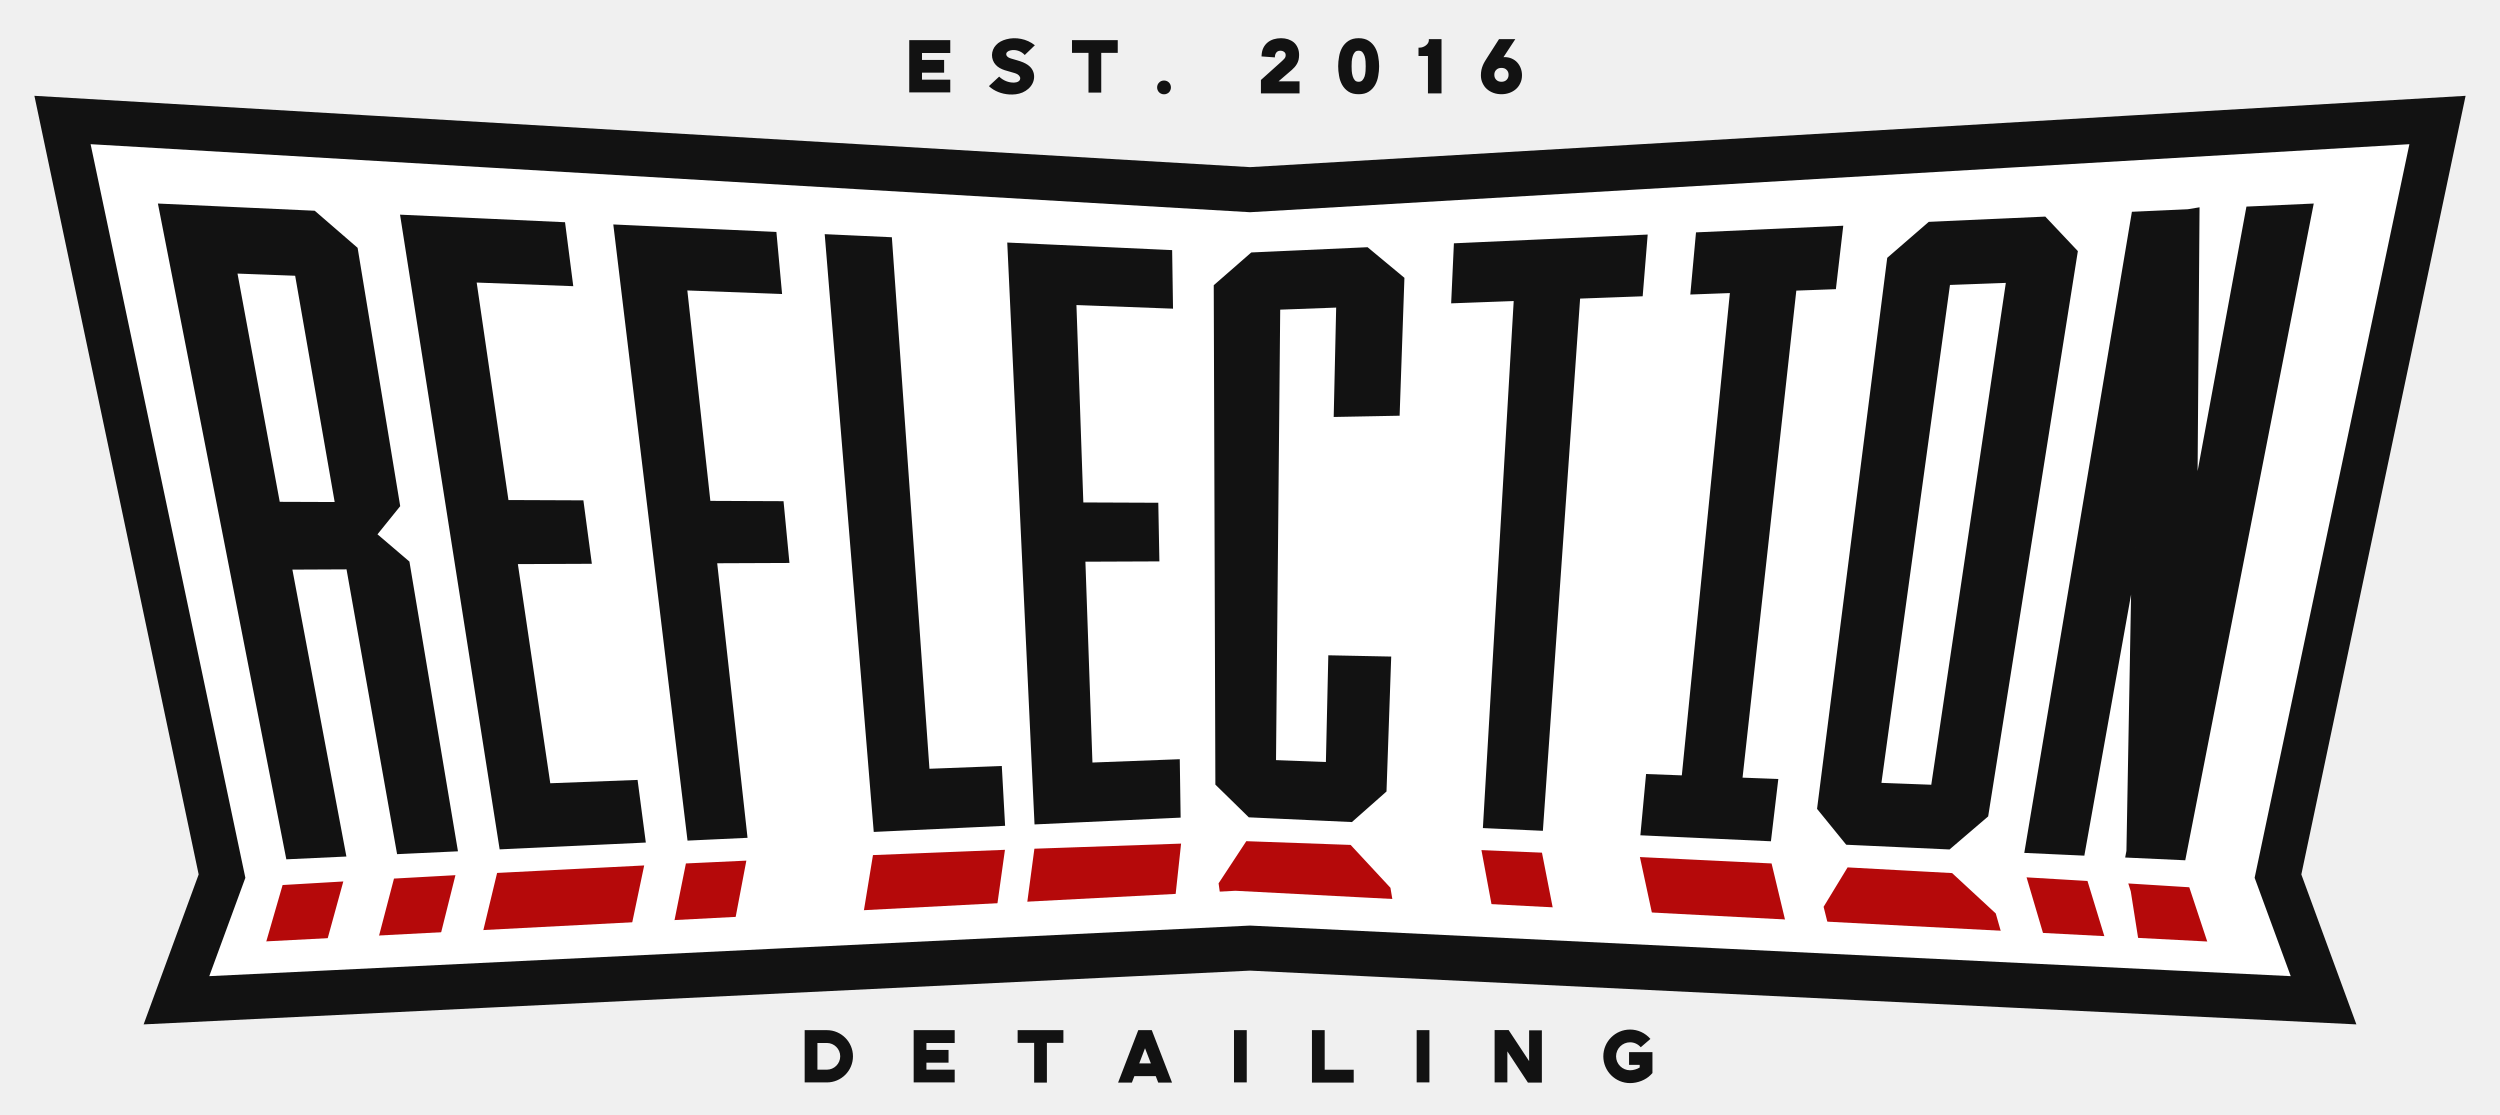
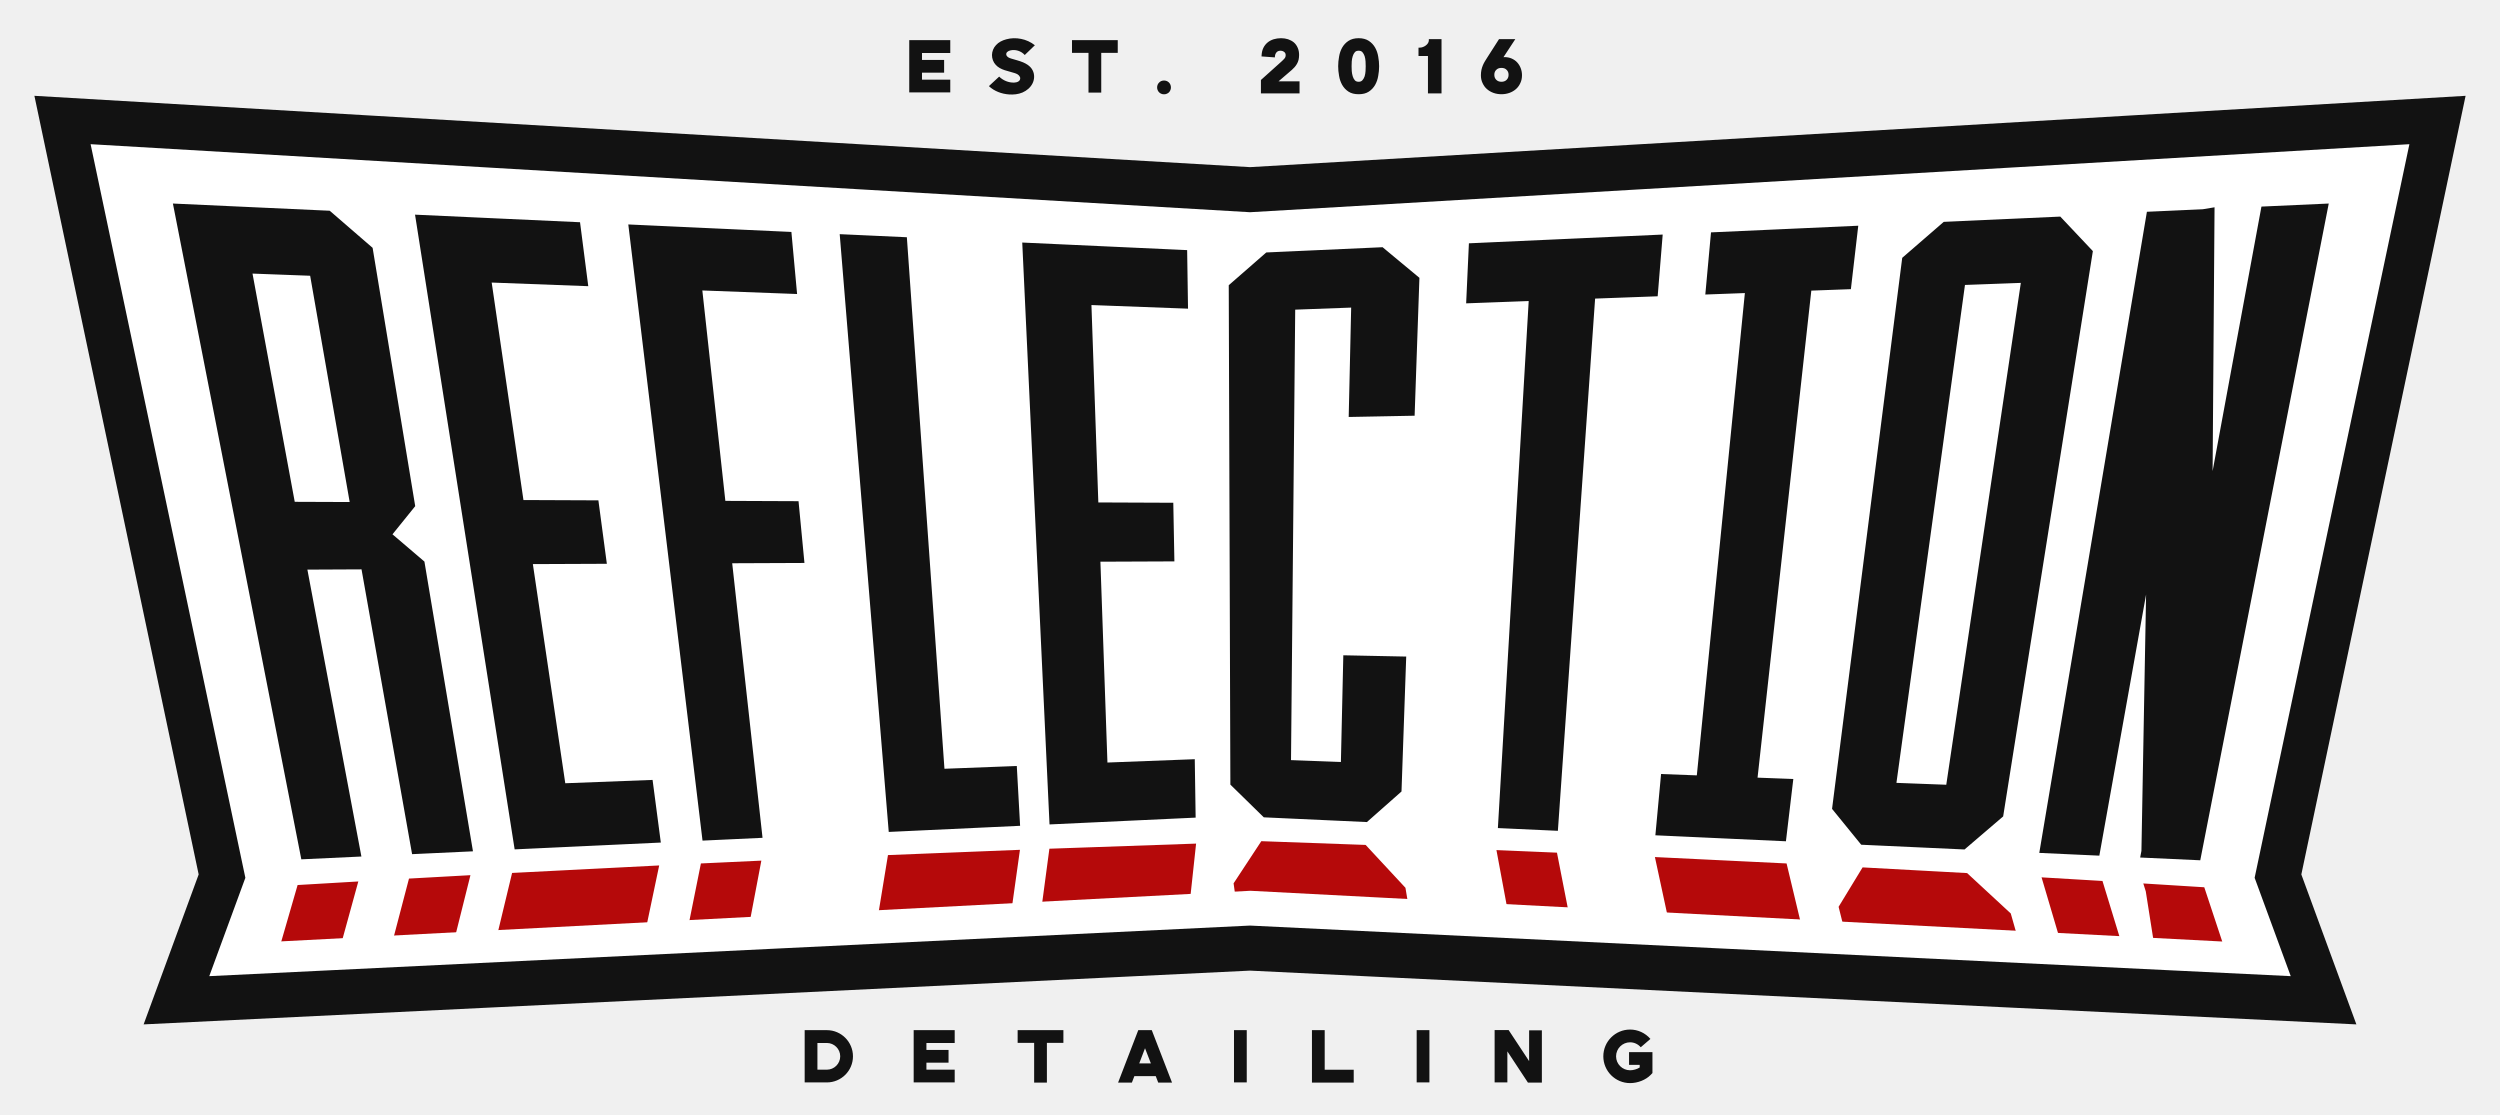
<svg xmlns="http://www.w3.org/2000/svg" xmlns:xlink="http://www.w3.org/1999/xlink" width="1000px" height="446px" viewBox="0 0 1000 446" version="1.1">
  <defs>
    <polygon id="path-1" points="10.209 56.615 399.155 36.312 788.105 56.615 794.029 24.735 399.155 0 0 17.33" />
  </defs>
  <g id="Symbols" stroke="none" stroke-width="1" fill="none" fill-rule="evenodd">
    <g id="Logo">
      <polygon id="Path-2" stroke="#121212" stroke-width="18" fill="#FFFFFF" points="88.806 350.45 25 48 500 75.871 975 48.002 911.194 350.45 929.424 400.11 500 379.239 70.576 400.11" />
-       <g id="reflection-+-Path-Mask" transform="translate(95, 320)">
+       <g id="reflection-+-Path-Mask" transform="translate(101, 320)">
        <mask id="mask-2" fill="white">
          <use xlink:href="#path-1" />
        </mask>
        <g id="Mask" />
        <path d="M493.308,321.651 L448.118,323.232 L431.813,307.578 L394,33.685 L404.314,18 L444.58,19.445 L459.774,35.804 L471.225,104.449 L449.028,104.07 L440.009,46.72 L416.979,46.04 L453.669,295.189 L478.976,294.47 L469.766,235.917 L493.1,235.558 L504.739,305.304 L493.308,321.651 Z M603.596,317.115 L529.592,320.265 L524.808,293.063 L549.733,292.241 L499.396,21.614 L520.539,22.513 L573.187,291.431 L598.101,290.532 L603.596,317.115 Z M681.234,313.344 L625.785,316.086 L620.079,289.705 L635.827,289.094 L582.965,51.699 L568.594,51.139 L562.84,24.417 L612.435,26.824 L618.732,53.148 L604.357,52.556 L659.262,288.154 L675.005,287.503 L681.234,313.344 Z M717.443,311.421 L762.498,308.882 L772.417,293.733 L701.978,46.203 L685.224,30.703 L644.852,28.501 L636.047,42.969 L699.684,297.379 L717.443,311.421 Z M745.637,284.384 L720.391,285.536 L660.197,54.93 L683.277,55.969 L745.637,284.384 Z M822.896,305.996 L819.826,305.804 L798.788,307.11 L717.667,32.563 L738.861,33.822 L779.169,165.722 L758.772,36.187 L758.403,35.014 L779.605,36.34 L867.787,302.695 L844.179,304.249 L804.305,179.94 L822.896,305.996 Z" id="reflection" stroke="#B5090A" stroke-width="3" fill="#B5090A" mask="url(#mask-2)" />
        <path d="M2.983,302.158 L20.624,288.841 L47.885,180.93 L39.521,168.246 L54.188,155.851 L85.229,31.682 L63.77,32.869 L31.734,155.273 L6.994,155.491 L40.325,34.205 L19.189,35.445 L-57,298.867 L2.983,302.158 Z M-0.611,277.572 L-26.647,276.439 L0.08,180.47 L25.088,180.51 L-0.611,277.572 Z M101.902,306.989 L107.24,281.821 L68.714,280.386 L91.389,181.776 L121.343,181.82 L126.78,156.461 L97.139,156.68 L120.379,54.907 L155.42,53.441 L160.806,27.776 L105.035,30.617 L39.282,304.017 L101.902,306.989 Z M186.058,310.517 L190.561,284.613 L152.75,283.399 L172.092,181.881 L201.343,181.908 L205.936,155.906 L176.994,156.104 L201.713,25.839 L180.601,26.823 L124.141,307.974 L186.058,310.517 Z M343.756,315.688 L346.668,288.695 L308.087,287.825 L321.174,181.958 L351.133,181.955 L354.123,154.984 L324.487,155.156 L337.849,47.024 L372.845,46.027 L375.76,19 L320.076,20.941 L281.026,313.856 L343.756,315.688 Z M232.05,312.219 L272.504,49.087 L301.513,48.138 L305.245,21.497 L255.467,23.485 L208.31,311.36 L232.05,312.219 Z" id="Path" stroke="#B5090A" stroke-width="3" fill="#B5090A" mask="url(#mask-2)" />
      </g>
-       <g id="Group-2" transform="translate(65, 15)" fill="#121212">
+       <g id="Group-2" transform="translate(71, 15)" fill="#121212">
        <path d="M481.519,85.409 L436.107,87.46 L422,99.769 L422.647,298.212 L435.164,310.46 L475.227,312.298 L488.124,300.901 L489.935,249.096 L467.792,248.645 L466.825,291.352 L443.892,290.49 L445.595,107.416 L471.003,106.478 L470.015,150.261 L493.399,149.811 L495.245,96.811 L481.519,85.409 Z M592.443,80.398 L517.997,83.761 L517.033,104.781 L542.073,103.857 L529.739,314.798 L550.755,315.762 L565.641,102.988 L590.681,102.064 L592.443,80.398 Z M670.611,76.867 L614.777,79.389 L612.775,101.249 L628.609,100.665 L609.082,296.698 L594.79,296.161 L592.788,317.69 L642.046,319.949 L644.646,298.034 L630.354,297.497 L652.176,99.796 L668.011,99.212 L670.611,76.867 Z M707.09,75.219 L752.502,73.167 L764.548,85.936 L728.868,310.789 L714.29,323.262 L674.228,321.425 L663.391,308.099 L691.303,88.894 L707.09,75.219 Z M739.081,96.59 L713.672,97.527 L685.861,299.583 L708.795,300.445 L739.081,96.59 Z M813.304,69.689 L810.261,70.193 L789.041,71.154 L746.472,324.738 L767.489,325.702 L789.276,204.004 L787.068,325.512 L786.863,326.591 L807.88,327.554 L858.659,68 L834.833,69.079 L812.415,190.511 L813.304,69.689 Z" id="reflection" stroke="#121212" stroke-width="3" />
        <path d="M60.301,70.77 L76.655,84.912 L93.496,187.045 L83.908,198.919 L97.378,210.409 L116.428,324.108 L95.083,325.103 L74.867,211.237 L50.148,211.358 L71.768,326.19 L50.751,327.17 L5.68434189e-14,68 L60.301,70.77 Z M54.332,93.847 L28.188,92.867 L45.647,187.223 L70.658,187.318 L54.332,93.847 Z M159.686,75.334 L162.594,97.908 L123.929,96.457 L137.082,186.508 L167.041,186.634 L170.028,209.023 L140.409,209.149 L153.821,299.85 L188.72,298.517 L191.628,320.601 L136.131,323.189 L96.78,72.445 L159.686,75.334 Z M244.183,79.215 L246.184,101.042 L208.256,99.62 L217.795,186.846 L247.049,186.969 L249.13,208.688 L220.207,208.811 L232.348,318.702 L211.331,319.682 L182.02,76.36 L244.183,79.215 Z M402.38,86.481 L402.686,106.911 L364.021,105.461 L366.884,187.471 L396.843,187.597 L397.229,208.061 L367.609,208.186 L370.53,291.571 L405.429,290.238 L405.734,310.617 L350.237,313.205 L339.473,83.591 L402.38,86.481 Z M290.339,81.335 L305.384,294.06 L334.301,292.955 L335.46,313.894 L285.874,316.206 L266.516,80.241 L290.339,81.335 Z" id="Path" stroke="#121212" stroke-width="3" />
-         <path d="M298.699,21.97 L315.109,21.97 L315.109,16.87 L303.799,16.87 L303.799,14.08 L312.649,14.08 L312.649,8.98 L303.799,8.98 L303.799,6.19 L315.109,6.19 L315.109,1.06 L298.699,1.06 L298.699,21.97 Z M339.109,5.17 C341.179,4.66 343.489,5.41 344.899,7 C345.679,6.25 346.489,5.5 347.239,4.75 L348.949,3.1 C347.329,1.81 345.409,0.94 343.399,0.55 C341.449,0.16 339.409,0.19 337.489,0.73 C335.929,1.15 334.429,1.87 333.379,3.07 C332.389,4.12 331.819,5.56 331.789,7 C331.789,8.44 332.299,9.88 333.289,10.93 C334.219,11.98 335.509,12.61 336.829,13.06 C338.149,13.51 339.529,13.78 340.849,14.23 C341.689,14.5 342.559,14.86 342.979,15.79 C343.009,15.85 343.039,15.94 343.069,16.06 C343.279,17.47 341.839,18.01 340.639,18.04 C338.449,18.1 336.229,17.2 334.669,15.64 L330.559,19.45 C332.719,21.49 335.659,22.57 338.629,22.78 C340.429,22.9 342.319,22.72 343.999,22 C345.679,21.28 347.179,20.02 347.989,18.4 C348.829,16.75 348.889,14.74 348.049,13.12 C347.599,12.22 346.879,11.5 346.069,10.93 C345.499,10.54 344.869,10.21 344.239,9.94 C342.679,9.28 340.999,8.92 339.409,8.41 C338.719,8.17 338.029,7.93 337.639,7.24 L337.549,7.03 C337.249,5.98 338.239,5.38 339.109,5.17 Z M382.099,1.06 L382.099,6.16 L375.499,6.16 L375.499,22.03 L370.399,22.03 L370.399,6.16 L363.799,6.16 L363.799,1.06 L382.099,1.06 Z M397.849,19.96 C397.849,19.6 397.909,19.24 398.059,18.88 C398.209,18.55 398.389,18.25 398.659,18.01 C398.899,17.74 399.199,17.56 399.529,17.41 C399.859,17.29 400.219,17.2 400.609,17.2 C400.999,17.2 401.359,17.29 401.689,17.41 C402.019,17.56 402.319,17.74 402.589,18.01 C402.829,18.25 403.009,18.55 403.159,18.88 C403.309,19.24 403.369,19.6 403.369,19.96 C403.369,20.35 403.309,20.71 403.159,21.04 C403.009,21.4 402.829,21.67 402.589,21.94 C402.319,22.18 402.019,22.39 401.689,22.51 C401.359,22.66 400.999,22.72 400.609,22.72 C400.219,22.72 399.859,22.66 399.529,22.51 C399.199,22.39 398.899,22.18 398.659,21.94 C398.389,21.67 398.209,21.4 398.059,21.04 C397.909,20.71 397.849,20.35 397.849,19.96 Z M451.759,12.94 C452.149,12.58 452.539,12.19 452.869,11.83 C453.229,11.41 453.529,10.99 453.799,10.51 C454.069,10.03 454.279,9.52 454.429,8.92 C454.549,8.35 454.639,7.72 454.639,7 C454.639,5.92 454.459,4.93 454.069,4.09 C453.709,3.25 453.199,2.53 452.539,1.96 C451.879,1.42 451.099,1 450.229,0.7 C449.359,0.43 448.429,0.28 447.439,0.28 C446.389,0.28 445.399,0.43 444.469,0.7 C443.539,1 442.729,1.42 442.039,1.99 C441.349,2.56 440.779,3.28 440.359,4.12 C439.939,4.96 439.699,5.98 439.639,7.09 L439.609,7.57 L444.949,7.96 L444.979,7.48 C445.039,6.85 445.249,6.34 445.639,5.89 C445.999,5.5 446.509,5.29 447.199,5.29 C447.799,5.29 448.279,5.47 448.699,5.8 C449.089,6.1 449.269,6.52 449.269,7.06 C449.269,7.57 449.119,8.02 448.789,8.41 C448.399,8.86 447.979,9.25 447.589,9.61 L439.369,16.99 L439.369,22.36 L454.819,22.36 L454.819,17.53 L446.419,17.53 L451.759,12.94 Z M486.289,7.66 C486.529,8.95 486.649,10.24 486.649,11.5 C486.649,12.76 486.529,14.05 486.289,15.34 C486.079,16.66 485.659,17.86 485.059,18.94 C484.429,20.05 483.589,20.95 482.539,21.64 C481.459,22.36 480.079,22.69 478.459,22.69 C476.839,22.69 475.459,22.36 474.379,21.64 C473.329,20.95 472.489,20.05 471.859,18.94 C471.259,17.86 470.839,16.66 470.629,15.34 C470.389,14.05 470.269,12.76 470.269,11.5 C470.269,10.24 470.389,8.95 470.629,7.66 C470.839,6.34 471.259,5.14 471.859,4.06 C472.489,2.95 473.329,2.05 474.379,1.36 C475.459,0.64 476.839,0.28 478.459,0.28 C480.079,0.28 481.459,0.64 482.539,1.36 C483.589,2.05 484.429,2.95 485.059,4.06 C485.659,5.14 486.079,6.34 486.289,7.66 Z M475.699,9.55 C475.639,10.3 475.639,10.96 475.639,11.5 C475.639,12.04 475.639,12.67 475.699,13.42 C475.759,14.14 475.879,14.86 476.089,15.52 C476.269,16.15 476.569,16.69 476.959,17.14 C477.289,17.5 477.799,17.71 478.459,17.71 C479.119,17.71 479.599,17.5 479.959,17.11 C480.349,16.69 480.649,16.15 480.859,15.52 C481.039,14.86 481.189,14.14 481.219,13.42 C481.279,12.67 481.279,12.04 481.279,11.5 C481.279,10.96 481.279,10.33 481.219,9.55 C481.189,8.83 481.039,8.14 480.859,7.48 C480.649,6.85 480.349,6.31 479.959,5.86 C479.599,5.47 479.119,5.29 478.459,5.29 C477.799,5.29 477.289,5.47 476.959,5.86 C476.569,6.31 476.269,6.85 476.089,7.48 C475.879,8.14 475.759,8.83 475.699,9.55 Z M506.539,1.12 C506.539,2.71 504.529,4.06 502.879,4.06 L502.399,4.06 L502.399,7.39 L506.179,7.39 L506.179,22.36 L511.609,22.36 L511.609,0.64 L506.539,0.64 L506.539,1.12 Z M541.879,9.97 C542.479,10.63 542.959,11.41 543.289,12.28 C543.619,13.15 543.799,14.11 543.799,15.1 C543.799,16.24 543.589,17.29 543.139,18.22 C542.719,19.15 542.149,19.96 541.399,20.62 C540.649,21.28 539.779,21.79 538.789,22.15 C537.769,22.51 536.689,22.69 535.579,22.69 C534.439,22.69 533.359,22.51 532.369,22.15 C531.379,21.79 530.509,21.28 529.759,20.62 C529.009,19.96 528.439,19.15 528.019,18.22 C527.569,17.29 527.359,16.24 527.359,15.1 C527.359,14.32 527.449,13.6 527.569,12.97 C527.719,12.31 527.899,11.71 528.139,11.14 C528.379,10.57 528.649,10.03 528.979,9.49 C529.279,9.01 529.579,8.5 529.939,7.96 L534.619,0.64 L541.129,0.64 L536.389,7.87 C536.539,7.87 536.659,7.84 536.809,7.84 C537.859,7.84 538.819,8.05 539.659,8.41 C540.529,8.8 541.279,9.31 541.879,9.97 Z M538.429,14.92 C538.429,14.11 538.189,13.45 537.649,12.94 C537.139,12.4 536.449,12.16 535.579,12.16 C534.709,12.16 534.019,12.4 533.509,12.94 C532.969,13.45 532.729,14.11 532.729,14.92 C532.729,15.73 532.969,16.39 533.509,16.93 C534.019,17.44 534.709,17.71 535.579,17.71 C536.449,17.71 537.139,17.44 537.649,16.93 C538.189,16.39 538.429,15.73 538.429,14.92 Z" id="est.-2016" />
-         <path d="M265.748,397.06 C271.508,397.06 276.188,401.77 276.188,407.53 C276.188,413.29 271.508,417.97 265.748,417.97 L256.868,417.97 L256.868,397.06 L265.748,397.06 Z M265.748,412.87 C268.688,412.87 271.088,410.47 271.088,407.53 C271.088,404.59 268.688,402.19 265.748,402.19 L261.968,402.19 L261.968,412.87 L265.748,412.87 Z M300.468,417.97 L316.878,417.97 L316.878,412.87 L305.568,412.87 L305.568,410.08 L314.418,410.08 L314.418,404.98 L305.568,404.98 L305.568,402.19 L316.878,402.19 L316.878,397.06 L300.468,397.06 L300.468,417.97 Z M360.358,397.06 L360.358,402.16 L353.758,402.16 L353.758,418.03 L348.658,418.03 L348.658,402.16 L342.058,402.16 L342.058,397.06 L360.358,397.06 Z M398.288,418.03 L397.298,415.45 L388.748,415.45 L387.758,418.03 L382.238,418.03 L390.308,397.06 L395.708,397.06 L403.808,418.03 L398.288,418.03 Z M390.698,410.35 L395.348,410.35 L393.008,404.29 L390.698,410.35 Z M428.598,417.97 L433.698,417.97 L433.698,397.06 L428.598,397.06 L428.598,417.97 Z M464.878,397.06 L459.778,397.06 L459.778,418.03 L476.488,418.03 L476.488,412.9 L464.878,412.9 L464.878,397.06 Z M501.668,417.97 L506.768,417.97 L506.768,397.06 L501.668,397.06 L501.668,417.97 Z M546.648,409.45 L538.458,397.03 L532.848,397.03 L532.848,417.97 L537.948,417.97 L537.948,405.55 L546.168,418.03 L551.748,418.03 L551.748,397.12 L546.648,397.12 L546.648,409.45 Z M586.618,410.95 L590.878,410.95 L590.878,412 C589.828,412.66 588.358,413.11 587.038,413.11 C583.948,413.11 581.428,410.62 581.428,407.53 C581.428,404.44 583.948,401.92 587.038,401.92 C588.658,401.92 590.218,402.64 591.298,403.9 L595.168,400.57 C593.128,398.2 590.158,396.82 587.038,396.82 C581.128,396.82 576.328,401.62 576.328,407.53 C576.328,413.44 581.128,418.24 587.038,418.24 C590.128,418.24 593.338,416.95 595.258,414.97 L595.978,414.22 L595.978,405.85 L586.618,405.85 L586.618,410.95 Z" id="detailing" />
+         <path d="M292.699,21.97 L309.109,21.97 L309.109,16.87 L297.799,16.87 L297.799,14.08 L306.649,14.08 L306.649,8.98 L297.799,8.98 L297.799,6.19 L309.109,6.19 L309.109,1.06 L292.699,1.06 L292.699,21.97 Z M333.109,5.17 C335.179,4.66 337.489,5.41 338.899,7 C339.679,6.25 340.489,5.5 341.239,4.75 L342.949,3.1 C341.329,1.81 339.409,0.94 337.399,0.55 C335.449,0.16 333.409,0.19 331.489,0.73 C329.929,1.15 328.429,1.87 327.379,3.07 C326.389,4.12 325.819,5.56 325.789,7 C325.789,8.44 326.299,9.88 327.289,10.93 C328.219,11.98 329.509,12.61 330.829,13.06 C332.149,13.51 333.529,13.78 334.849,14.23 C335.689,14.5 336.559,14.86 336.979,15.79 C337.009,15.85 337.039,15.94 337.069,16.06 C337.279,17.47 335.839,18.01 334.639,18.04 C332.449,18.1 330.229,17.2 328.669,15.64 L324.559,19.45 C326.719,21.49 329.659,22.57 332.629,22.78 C334.429,22.9 336.319,22.72 337.999,22 C339.679,21.28 341.179,20.02 341.989,18.4 C342.829,16.75 342.889,14.74 342.049,13.12 C341.599,12.22 340.879,11.5 340.069,10.93 C339.499,10.54 338.869,10.21 338.239,9.94 C336.679,9.28 334.999,8.92 333.409,8.41 C332.719,8.17 332.029,7.93 331.639,7.24 L331.549,7.03 C331.249,5.98 332.239,5.38 333.109,5.17 Z M376.099,1.06 L376.099,6.16 L369.499,6.16 L369.499,22.03 L364.399,22.03 L364.399,6.16 L357.799,6.16 L357.799,1.06 L376.099,1.06 Z M391.849,19.96 C391.849,19.6 391.909,19.24 392.059,18.88 C392.209,18.55 392.389,18.25 392.659,18.01 C392.899,17.74 393.199,17.56 393.529,17.41 C393.859,17.29 394.219,17.2 394.609,17.2 C394.999,17.2 395.359,17.29 395.689,17.41 C396.019,17.56 396.319,17.74 396.589,18.01 C396.829,18.25 397.009,18.55 397.159,18.88 C397.309,19.24 397.369,19.6 397.369,19.96 C397.369,20.35 397.309,20.71 397.159,21.04 C397.009,21.4 396.829,21.67 396.589,21.94 C396.319,22.18 396.019,22.39 395.689,22.51 C395.359,22.66 394.999,22.72 394.609,22.72 C394.219,22.72 393.859,22.66 393.529,22.51 C393.199,22.39 392.899,22.18 392.659,21.94 C392.389,21.67 392.209,21.4 392.059,21.04 C391.909,20.71 391.849,20.35 391.849,19.96 Z M445.759,12.94 C446.149,12.58 446.539,12.19 446.869,11.83 C447.229,11.41 447.529,10.99 447.799,10.51 C448.069,10.03 448.279,9.52 448.429,8.92 C448.549,8.35 448.639,7.72 448.639,7 C448.639,5.92 448.459,4.93 448.069,4.09 C447.709,3.25 447.199,2.53 446.539,1.96 C445.879,1.42 445.099,1 444.229,0.7 C443.359,0.43 442.429,0.28 441.439,0.28 C440.389,0.28 439.399,0.43 438.469,0.7 C437.539,1 436.729,1.42 436.039,1.99 C435.349,2.56 434.779,3.28 434.359,4.12 C433.939,4.96 433.699,5.98 433.639,7.09 L433.609,7.57 L438.949,7.96 L438.979,7.48 C439.039,6.85 439.249,6.34 439.639,5.89 C439.999,5.5 440.509,5.29 441.199,5.29 C441.799,5.29 442.279,5.47 442.699,5.8 C443.089,6.1 443.269,6.52 443.269,7.06 C443.269,7.57 443.119,8.02 442.789,8.41 C442.399,8.86 441.979,9.25 441.589,9.61 L433.369,16.99 L433.369,22.36 L448.819,22.36 L448.819,17.53 L440.419,17.53 L445.759,12.94 Z M480.289,7.66 C480.529,8.95 480.649,10.24 480.649,11.5 C480.649,12.76 480.529,14.05 480.289,15.34 C480.079,16.66 479.659,17.86 479.059,18.94 C478.429,20.05 477.589,20.95 476.539,21.64 C475.459,22.36 474.079,22.69 472.459,22.69 C470.839,22.69 469.459,22.36 468.379,21.64 C467.329,20.95 466.489,20.05 465.859,18.94 C465.259,17.86 464.839,16.66 464.629,15.34 C464.389,14.05 464.269,12.76 464.269,11.5 C464.269,10.24 464.389,8.95 464.629,7.66 C464.839,6.34 465.259,5.14 465.859,4.06 C466.489,2.95 467.329,2.05 468.379,1.36 C469.459,0.64 470.839,0.28 472.459,0.28 C474.079,0.28 475.459,0.64 476.539,1.36 C477.589,2.05 478.429,2.95 479.059,4.06 C479.659,5.14 480.079,6.34 480.289,7.66 Z M469.699,9.55 C469.639,10.3 469.639,10.96 469.639,11.5 C469.639,12.04 469.639,12.67 469.699,13.42 C469.759,14.14 469.879,14.86 470.089,15.52 C470.269,16.15 470.569,16.69 470.959,17.14 C471.289,17.5 471.799,17.71 472.459,17.71 C473.119,17.71 473.599,17.5 473.959,17.11 C474.349,16.69 474.649,16.15 474.859,15.52 C475.039,14.86 475.189,14.14 475.219,13.42 C475.279,12.67 475.279,12.04 475.279,11.5 C475.279,10.96 475.279,10.33 475.219,9.55 C475.189,8.83 475.039,8.14 474.859,7.48 C474.649,6.85 474.349,6.31 473.959,5.86 C473.599,5.47 473.119,5.29 472.459,5.29 C471.799,5.29 471.289,5.47 470.959,5.86 C470.569,6.31 470.269,6.85 470.089,7.48 C469.879,8.14 469.759,8.83 469.699,9.55 Z M500.539,1.12 C500.539,2.71 498.529,4.06 496.879,4.06 L496.399,4.06 L496.399,7.39 L500.179,7.39 L500.179,22.36 L505.609,22.36 L505.609,0.64 L500.539,0.64 L500.539,1.12 Z M535.879,9.97 C536.479,10.63 536.959,11.41 537.289,12.28 C537.619,13.15 537.799,14.11 537.799,15.1 C537.799,16.24 537.589,17.29 537.139,18.22 C536.719,19.15 536.149,19.96 535.399,20.62 C534.649,21.28 533.779,21.79 532.789,22.15 C531.769,22.51 530.689,22.69 529.579,22.69 C528.439,22.69 527.359,22.51 526.369,22.15 C525.379,21.79 524.509,21.28 523.759,20.62 C523.009,19.96 522.439,19.15 522.019,18.22 C521.569,17.29 521.359,16.24 521.359,15.1 C521.359,14.32 521.449,13.6 521.569,12.97 C521.719,12.31 521.899,11.71 522.139,11.14 C522.379,10.57 522.649,10.03 522.979,9.49 C523.279,9.01 523.579,8.5 523.939,7.96 L528.619,0.64 L535.129,0.64 L530.389,7.87 C530.539,7.87 530.659,7.84 530.809,7.84 C531.859,7.84 532.819,8.05 533.659,8.41 C534.529,8.8 535.279,9.31 535.879,9.97 Z M532.429,14.92 C532.429,14.11 532.189,13.45 531.649,12.94 C531.139,12.4 530.449,12.16 529.579,12.16 C528.709,12.16 528.019,12.4 527.509,12.94 C526.969,13.45 526.729,14.11 526.729,14.92 C526.729,15.73 526.969,16.39 527.509,16.93 C528.019,17.44 528.709,17.71 529.579,17.71 C530.449,17.71 531.139,17.44 531.649,16.93 C532.189,16.39 532.429,15.73 532.429,14.92 Z" id="est.-2016" />
+         <path d="M259.748,397.06 C265.508,397.06 270.188,401.77 270.188,407.53 C270.188,413.29 265.508,417.97 259.748,417.97 L250.868,417.97 L250.868,397.06 L259.748,397.06 Z M259.748,412.87 C262.688,412.87 265.088,410.47 265.088,407.53 C265.088,404.59 262.688,402.19 259.748,402.19 L255.968,402.19 L255.968,412.87 L259.748,412.87 Z M294.468,417.97 L310.878,417.97 L310.878,412.87 L299.568,412.87 L299.568,410.08 L308.418,410.08 L308.418,404.98 L299.568,404.98 L299.568,402.19 L310.878,402.19 L310.878,397.06 L294.468,397.06 L294.468,417.97 Z M354.358,397.06 L354.358,402.16 L347.758,402.16 L347.758,418.03 L342.658,418.03 L342.658,402.16 L336.058,402.16 L336.058,397.06 L354.358,397.06 Z M392.288,418.03 L391.298,415.45 L382.748,415.45 L381.758,418.03 L376.238,418.03 L384.308,397.06 L389.708,397.06 L397.808,418.03 L392.288,418.03 Z M384.698,410.35 L389.348,410.35 L387.008,404.29 L384.698,410.35 Z M422.598,417.97 L427.698,417.97 L427.698,397.06 L422.598,397.06 L422.598,417.97 Z M458.878,397.06 L453.778,397.06 L453.778,418.03 L470.488,418.03 L470.488,412.9 L458.878,412.9 L458.878,397.06 Z M495.668,417.97 L500.768,417.97 L500.768,397.06 L495.668,397.06 L495.668,417.97 Z M540.648,409.45 L532.458,397.03 L526.848,397.03 L526.848,417.97 L531.948,417.97 L531.948,405.55 L540.168,418.03 L545.748,418.03 L545.748,397.12 L540.648,397.12 L540.648,409.45 Z M580.618,410.95 L584.878,410.95 L584.878,412 C583.828,412.66 582.358,413.11 581.038,413.11 C577.948,413.11 575.428,410.62 575.428,407.53 C575.428,404.44 577.948,401.92 581.038,401.92 C582.658,401.92 584.218,402.64 585.298,403.9 L589.168,400.57 C587.128,398.2 584.158,396.82 581.038,396.82 C575.128,396.82 570.328,401.62 570.328,407.53 C570.328,413.44 575.128,418.24 581.038,418.24 C584.128,418.24 587.338,416.95 589.258,414.97 L589.978,414.22 L589.978,405.85 L580.618,405.85 L580.618,410.95 Z" id="detailing" />
      </g>
    </g>
  </g>
</svg>
